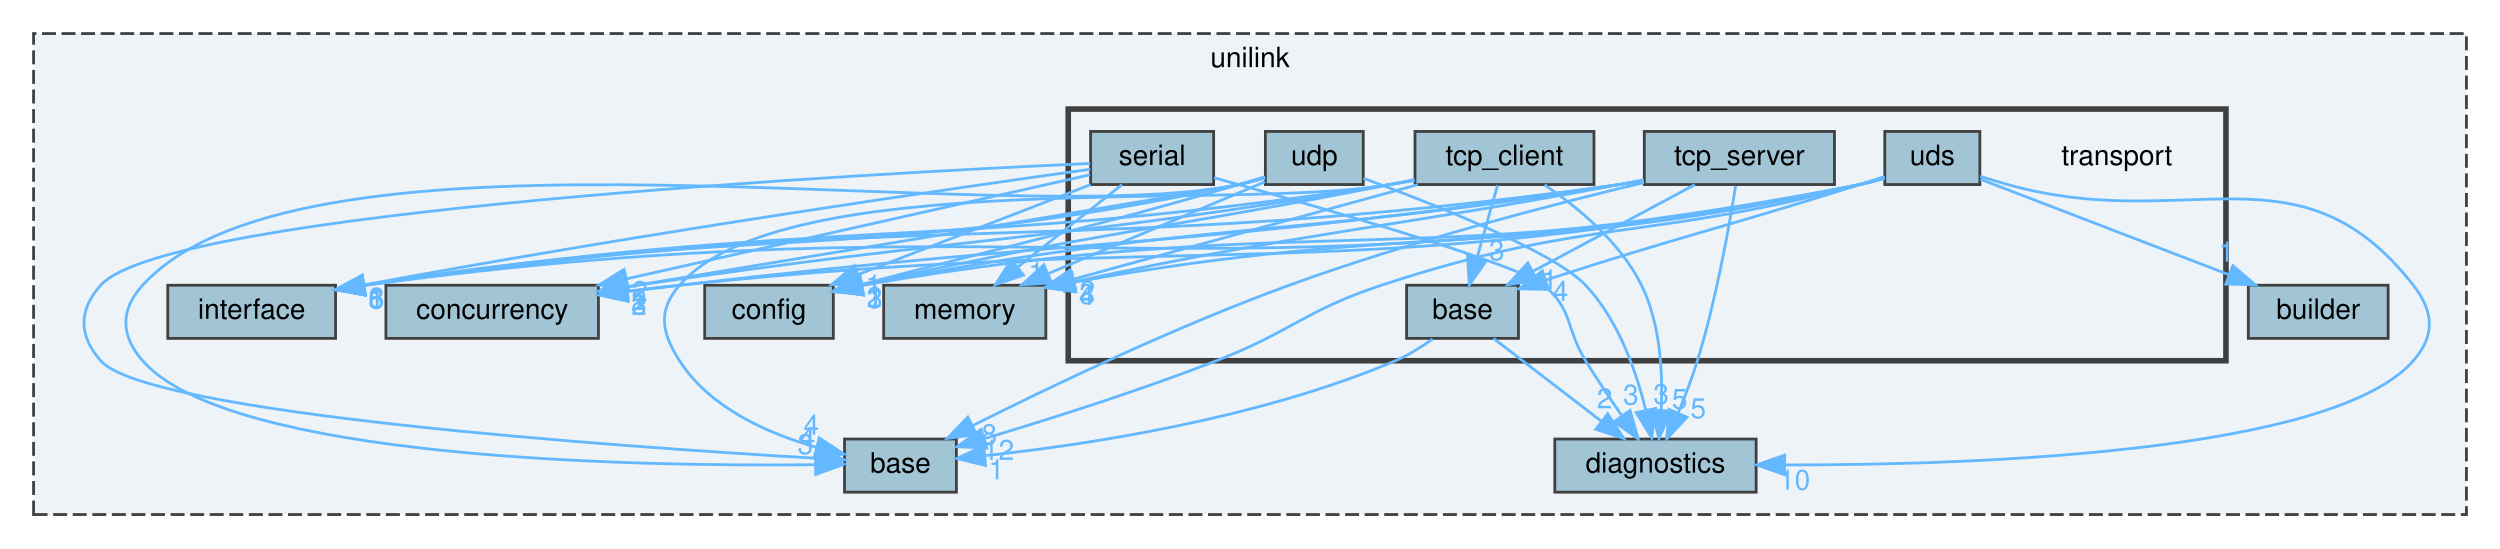
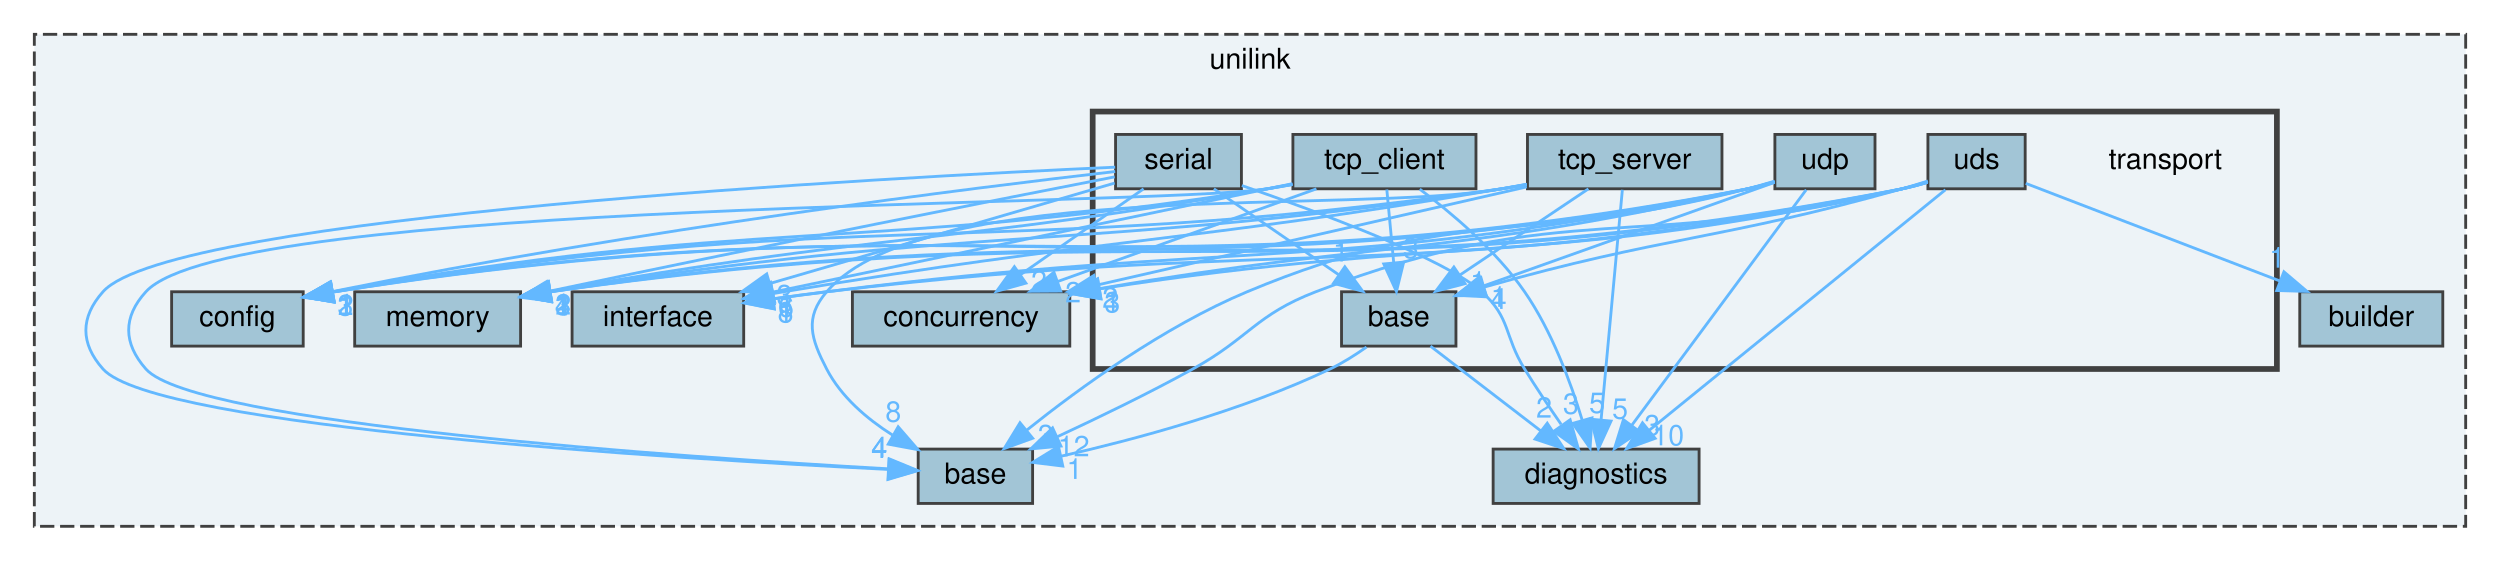
- <svg xmlns="http://www.w3.org/2000/svg" xmlns:xlink="http://www.w3.org/1999/xlink" width="894pt" height="196pt" viewBox="0.00 0.00 894.00 196.00">
+ <svg xmlns="http://www.w3.org/2000/svg" xmlns:xlink="http://www.w3.org/1999/xlink" width="874pt" height="196pt" viewBox="0.00 0.00 874.00 196.00">
  <g id="graph0" class="graph" transform="scale(1 1) rotate(0) translate(4 192)">
    <g id="clust1" class="cluster">
      <g id="a_clust1">
        <a xlink:href="dir_ab04957a3ce12ad8c4b1f764ce6591a4.html" target="_top" xlink:title="unilink">
-           <polygon fill="#edf3f7" stroke="#404040" stroke-dasharray="5,2" points="8,-8 8,-180 878,-180 878,-8 8,-8" />
-           <text text-anchor="middle" x="443" y="-168" font-family="Helvetica,sans-Serif" font-size="10.00">unilink</text>
+           <polygon fill="#edf3f7" stroke="#404040" stroke-dasharray="5,2" points="8,-8 8,-180 858,-180 858,-8 8,-8" />
+           <text text-anchor="middle" x="433" y="-168" font-family="Helvetica,sans-Serif" font-size="10.00">unilink</text>
        </a>
      </g>
    </g>
    <g id="clust2" class="cluster">
      <g id="a_clust2">
        <a xlink:href="dir_5c26b0c9b7e0d5acf946c15b5d9d58d6.html" target="_top">
          <polygon fill="#edf3f7" stroke="#404040" stroke-width="2" points="378,-63 378,-153 792,-153 792,-63 378,-63" />
        </a>
      </g>
    </g>
    <g id="node1" class="node">
      <g id="a_node1">
        <a xlink:href="dir_10a04bdc26b9bc63fc33802b95b375a9.html" target="_top" xlink:title="concurrency">
-           <polygon fill="#a2c5d6" stroke="#404040" points="210,-90 134,-90 134,-71 210,-71 210,-90" />
-           <text text-anchor="middle" x="172" y="-78" font-family="Helvetica,sans-Serif" font-size="10.00">concurrency</text>
+           <polygon fill="#a2c5d6" stroke="#404040" points="370,-90 294,-90 294,-71 370,-71 370,-90" />
+           <text text-anchor="middle" x="332" y="-78" font-family="Helvetica,sans-Serif" font-size="10.00">concurrency</text>
        </a>
      </g>
    </g>
    <g id="node2" class="node">
      <g id="a_node2">
        <a xlink:href="dir_1ae9d5707ae3e429484f972fe2e6b4f0.html" target="_top" xlink:title="config">
-           <polygon fill="#a2c5d6" stroke="#404040" points="294,-90 248,-90 248,-71 294,-71 294,-90" />
-           <text text-anchor="middle" x="271" y="-78" font-family="Helvetica,sans-Serif" font-size="10.00">config</text>
+           <polygon fill="#a2c5d6" stroke="#404040" points="102,-90 56,-90 56,-71 102,-71 102,-90" />
+           <text text-anchor="middle" x="79" y="-78" font-family="Helvetica,sans-Serif" font-size="10.00">config</text>
        </a>
      </g>
    </g>
    <g id="node3" class="node">
      <g id="a_node3">
        <a xlink:href="dir_1b267b6cbe170e06255a29a9b0340896.html" target="_top" xlink:title="base">
-           <polygon fill="#a2c5d6" stroke="#404040" points="338,-35 298,-35 298,-16 338,-16 338,-35" />
-           <text text-anchor="middle" x="318" y="-23" font-family="Helvetica,sans-Serif" font-size="10.00">base</text>
+           <polygon fill="#a2c5d6" stroke="#404040" points="357,-35 317,-35 317,-16 357,-16 357,-35" />
+           <text text-anchor="middle" x="337" y="-23" font-family="Helvetica,sans-Serif" font-size="10.00">base</text>
        </a>
      </g>
    </g>
    <g id="node4" class="node">
      <g id="a_node4">
        <a xlink:href="dir_5c49fb1fe3cdea7da91949965a419900.html" target="_top" xlink:title="memory">
-           <polygon fill="#a2c5d6" stroke="#404040" points="370,-90 312,-90 312,-71 370,-71 370,-90" />
-           <text text-anchor="middle" x="341" y="-78" font-family="Helvetica,sans-Serif" font-size="10.00">memory</text>
+           <polygon fill="#a2c5d6" stroke="#404040" points="178,-90 120,-90 120,-71 178,-71 178,-90" />
+           <text text-anchor="middle" x="149" y="-78" font-family="Helvetica,sans-Serif" font-size="10.00">memory</text>
        </a>
      </g>
    </g>
    <g id="node5" class="node">
      <g id="a_node5">
        <a xlink:href="dir_7729b3b589609220b9ffe88f5b919f3c.html" target="_top" xlink:title="diagnostics">
-           <polygon fill="#a2c5d6" stroke="#404040" points="624,-35 552,-35 552,-16 624,-16 624,-35" />
-           <text text-anchor="middle" x="588" y="-23" font-family="Helvetica,sans-Serif" font-size="10.00">diagnostics</text>
+           <polygon fill="#a2c5d6" stroke="#404040" points="590,-35 518,-35 518,-16 590,-16 590,-35" />
+           <text text-anchor="middle" x="554" y="-23" font-family="Helvetica,sans-Serif" font-size="10.00">diagnostics</text>
        </a>
      </g>
    </g>
    <g id="node6" class="node">
      <g id="a_node6">
        <a xlink:href="dir_bc504be2cd69b9810b0769a6f10cd052.html" target="_top" xlink:title="interface">
-           <polygon fill="#a2c5d6" stroke="#404040" points="116,-90 56,-90 56,-71 116,-71 116,-90" />
-           <text text-anchor="middle" x="86" y="-78" font-family="Helvetica,sans-Serif" font-size="10.00">interface</text>
+           <polygon fill="#a2c5d6" stroke="#404040" points="256,-90 196,-90 196,-71 256,-71 256,-90" />
+           <text text-anchor="middle" x="226" y="-78" font-family="Helvetica,sans-Serif" font-size="10.00">interface</text>
        </a>
      </g>
    </g>
    <g id="node7" class="node">
      <g id="a_node7">
        <a xlink:href="dir_e4a9c84f290adef67ceee075c03178ea.html" target="_top" xlink:title="builder">
          <polygon fill="#a2c5d6" stroke="#404040" points="850,-90 800,-90 800,-71 850,-71 850,-90" />
          <text text-anchor="middle" x="825" y="-78" font-family="Helvetica,sans-Serif" font-size="10.00">builder</text>
        </a>
      </g>
    </g>
    <g id="node8" class="node">
      <text text-anchor="middle" x="753" y="-133" font-family="Helvetica,sans-Serif" font-size="10.00">transport</text>
    </g>
    <g id="node9" class="node">
      <g id="a_node9">
        <a xlink:href="dir_b1f341685ecfe0d4dbd9467427ad429d.html" target="_top" xlink:title="base">
-           <polygon fill="#a2c5d6" stroke="#404040" points="539,-90 499,-90 499,-71 539,-71 539,-90" />
-           <text text-anchor="middle" x="519" y="-78" font-family="Helvetica,sans-Serif" font-size="10.00">base</text>
+           <polygon fill="#a2c5d6" stroke="#404040" points="505,-90 465,-90 465,-71 505,-71 505,-90" />
+           <text text-anchor="middle" x="485" y="-78" font-family="Helvetica,sans-Serif" font-size="10.00">base</text>
        </a>
      </g>
    </g>
    <g id="edge1" class="edge">
      <g id="a_edge1">
        <a xlink:href="dir_000003_000002.html" target="_top">
-           <path fill="none" stroke="#63b8ff" d="M508.31,-70.79C504.33,-67.93 499.65,-64.98 495,-63 446.21,-42.21 384.7,-32.96 348.52,-29.08" />
-           <polygon fill="#63b8ff" stroke="#63b8ff" points="348.45,-25.55 338.15,-28.04 347.75,-32.52 348.45,-25.55" />
+           <path fill="none" stroke="#63b8ff" d="M473.73,-70.67C469.85,-67.93 465.38,-65.09 461,-63 430.37,-48.42 392.67,-38.33 366.94,-32.51" />
+           <polygon fill="#63b8ff" stroke="#63b8ff" points="367.55,-29.06 357.03,-30.35 366.06,-35.9 367.55,-29.06" />
        </a>
      </g>
      <g id="a_edge1-headlabel">
        <a xlink:href="dir_000003_000002.html" target="_top" xlink:title="1">
-           <text text-anchor="middle" x="352.31" y="-20.59" font-family="Helvetica,sans-Serif" font-size="10.00" fill="#63b8ff">1</text>
+           <text text-anchor="middle" x="371.67" y="-24.56" font-family="Helvetica,sans-Serif" font-size="10.00" fill="#63b8ff">1</text>
        </a>
      </g>
    </g>
    <g id="edge2" class="edge">
      <g id="a_edge2">
        <a xlink:href="dir_000003_000010.html" target="_top">
-           <path fill="none" stroke="#63b8ff" d="M530.09,-70.98C540.49,-63 556.26,-50.88 568.72,-41.31" />
-           <polygon fill="#63b8ff" stroke="#63b8ff" points="570.91,-44.04 576.71,-35.17 566.65,-38.49 570.91,-44.04" />
+           <path fill="none" stroke="#63b8ff" d="M496.09,-70.98C506.49,-63 522.26,-50.88 534.72,-41.31" />
+           <polygon fill="#63b8ff" stroke="#63b8ff" points="536.91,-44.04 542.71,-35.17 532.65,-38.49 536.91,-44.04" />
        </a>
      </g>
      <g id="a_edge2-headlabel">
        <a xlink:href="dir_000003_000010.html" target="_top" xlink:title="2">
-           <text text-anchor="middle" x="569.79" y="-45.98" font-family="Helvetica,sans-Serif" font-size="10.00" fill="#63b8ff">2</text>
+           <text text-anchor="middle" x="535.79" y="-45.98" font-family="Helvetica,sans-Serif" font-size="10.00" fill="#63b8ff">2</text>
        </a>
      </g>
    </g>
    <g id="node10" class="node">
      <g id="a_node10">
        <a xlink:href="dir_2c4cf4388c6c65b31421f3ec6a8a630e.html" target="_top" xlink:title="serial">
          <polygon fill="#a2c5d6" stroke="#404040" points="430,-145 386,-145 386,-126 430,-126 430,-145" />
          <text text-anchor="middle" x="408" y="-133" font-family="Helvetica,sans-Serif" font-size="10.00">serial</text>
        </a>
      </g>
    </g>
    <g id="edge3" class="edge">
      <g id="a_edge3">
        <a xlink:href="dir_000017_000005.html" target="_top">
-           <path fill="none" stroke="#63b8ff" d="M385.8,-129.51C348.12,-121.05 270.83,-103.69 220.23,-92.33" />
-           <polygon fill="#63b8ff" stroke="#63b8ff" points="220.7,-88.85 210.18,-90.07 219.17,-95.68 220.7,-88.85" />
+           <path fill="none" stroke="#63b8ff" d="M395.79,-125.98C384.22,-117.92 366.62,-105.65 352.84,-96.03" />
+           <polygon fill="#63b8ff" stroke="#63b8ff" points="354.64,-93.02 344.43,-90.17 350.63,-98.76 354.64,-93.02" />
        </a>
      </g>
      <g id="a_edge3-headlabel">
        <a xlink:href="dir_000017_000005.html" target="_top" xlink:title="2">
-           <text text-anchor="middle" x="224.83" y="-84.37" font-family="Helvetica,sans-Serif" font-size="10.00" fill="#63b8ff">2</text>
+           <text text-anchor="middle" x="359.21" y="-90.25" font-family="Helvetica,sans-Serif" font-size="10.00" fill="#63b8ff">2</text>
        </a>
      </g>
    </g>
    <g id="edge4" class="edge">
      <g id="a_edge4">
        <a xlink:href="dir_000017_000006.html" target="_top">
-           <path fill="none" stroke="#63b8ff" d="M385.99,-125.98C363.55,-117.3 328.52,-103.75 303.01,-93.88" />
-           <polygon fill="#63b8ff" stroke="#63b8ff" points="304,-90.51 293.41,-90.17 301.48,-97.04 304,-90.51" />
+           <path fill="none" stroke="#63b8ff" d="M385.87,-132.04C337.83,-126.51 220.26,-112 112.42,-90.1" />
+           <polygon fill="#63b8ff" stroke="#63b8ff" points="112.85,-86.61 102.35,-88.02 111.44,-93.47 112.85,-86.61" />
        </a>
      </g>
      <g id="a_edge4-headlabel">
        <a xlink:href="dir_000017_000006.html" target="_top" xlink:title="1">
-           <text text-anchor="middle" x="308.38" y="-86.66" font-family="Helvetica,sans-Serif" font-size="10.00" fill="#63b8ff">1</text>
+           <text text-anchor="middle" x="116.94" y="-82.05" font-family="Helvetica,sans-Serif" font-size="10.00" fill="#63b8ff">1</text>
        </a>
      </g>
    </g>
    <g id="edge5" class="edge">
      <g id="a_edge5">
        <a xlink:href="dir_000017_000002.html" target="_top">
-           <path fill="none" stroke="#63b8ff" d="M385.86,-133.56C308.8,-130.07 55.66,-116.63 32,-90 24.03,-81.03 24.07,-72.01 32,-63 48.72,-44.01 217.42,-32.25 287.61,-28.14" />
-           <polygon fill="#63b8ff" stroke="#63b8ff" points="288.21,-31.62 297.99,-27.55 287.81,-24.63 288.21,-31.62" />
+           <path fill="none" stroke="#63b8ff" d="M385.86,-133.56C308.8,-130.07 55.66,-116.63 32,-90 24.03,-81.03 24.03,-71.98 32,-63 50.05,-42.66 232.96,-31.56 306.56,-27.89" />
+           <polygon fill="#63b8ff" stroke="#63b8ff" points="306.78,-31.38 316.59,-27.4 306.44,-24.39 306.78,-31.38" />
        </a>
      </g>
      <g id="a_edge5-headlabel">
        <a xlink:href="dir_000017_000002.html" target="_top" xlink:title="4">
-           <text text-anchor="middle" x="284.78" y="-32.15" font-family="Helvetica,sans-Serif" font-size="10.00" fill="#63b8ff">4</text>
+           <text text-anchor="middle" x="303.32" y="-31.89" font-family="Helvetica,sans-Serif" font-size="10.00" fill="#63b8ff">4</text>
        </a>
      </g>
    </g>
    <g id="edge6" class="edge">
      <g id="a_edge6">
        <a xlink:href="dir_000017_000016.html" target="_top">
-           <path fill="none" stroke="#63b8ff" d="M397.24,-125.98C387.23,-118.07 372.11,-106.11 360.07,-96.58" />
-           <polygon fill="#63b8ff" stroke="#63b8ff" points="361.97,-93.63 351.96,-90.17 357.63,-99.12 361.97,-93.63" />
+           <path fill="none" stroke="#63b8ff" d="M385.7,-130.17C347.42,-122.71 266.54,-106.79 188.08,-90.19" />
+           <polygon fill="#63b8ff" stroke="#63b8ff" points="188.54,-86.71 178.03,-88.06 187.09,-93.56 188.54,-86.71" />
        </a>
      </g>
      <g id="a_edge6-headlabel">
        <a xlink:href="dir_000017_000016.html" target="_top" xlink:title="1">
-           <text text-anchor="middle" x="366.56" y="-91.13" font-family="Helvetica,sans-Serif" font-size="10.00" fill="#63b8ff">1</text>
+           <text text-anchor="middle" x="192.65" y="-82.18" font-family="Helvetica,sans-Serif" font-size="10.00" fill="#63b8ff">1</text>
        </a>
      </g>
    </g>
    <g id="edge7" class="edge">
      <g id="a_edge7">
        <a xlink:href="dir_000017_000010.html" target="_top">
-           <path fill="none" stroke="#63b8ff" d="M430.13,-128.44C467.19,-118.14 538.7,-97.61 548,-90 558.62,-81.31 555.78,-74.68 563,-63 566.98,-56.57 571.59,-49.69 575.77,-43.65" />
-           <polygon fill="#63b8ff" stroke="#63b8ff" points="578.92,-45.25 581.81,-35.05 573.2,-41.22 578.92,-45.25" />
+           <path fill="none" stroke="#63b8ff" d="M430.15,-127.13C457.25,-117.79 501.14,-101.52 514,-90 524.22,-80.84 521.78,-74.68 529,-63 532.98,-56.57 537.59,-49.69 541.77,-43.65" />
+           <polygon fill="#63b8ff" stroke="#63b8ff" points="544.92,-45.25 547.81,-35.05 539.2,-41.22 544.92,-45.25" />
        </a>
      </g>
      <g id="a_edge7-headlabel">
        <a xlink:href="dir_000017_000010.html" target="_top" xlink:title="3">
-           <text text-anchor="middle" x="579.18" y="-47.32" font-family="Helvetica,sans-Serif" font-size="10.00" fill="#63b8ff">3</text>
+           <text text-anchor="middle" x="545.18" y="-47.32" font-family="Helvetica,sans-Serif" font-size="10.00" fill="#63b8ff">3</text>
+         </a>
+       </g>
+     </g>
+     <g id="edge9" class="edge">
+       <g id="a_edge9">
+         <a xlink:href="dir_000017_000014.html" target="_top">
+           <path fill="none" stroke="#63b8ff" d="M385.68,-128C355.75,-119.28 302.11,-103.66 265.33,-92.95" />
+           <polygon fill="#63b8ff" stroke="#63b8ff" points="266.01,-89.51 255.43,-90.07 264.05,-96.23 266.01,-89.51" />
+         </a>
+       </g>
+       <g id="a_edge9-headlabel">
+         <a xlink:href="dir_000017_000014.html" target="_top" xlink:title="3">
+           <text text-anchor="middle" x="270.26" y="-85.29" font-family="Helvetica,sans-Serif" font-size="10.00" fill="#63b8ff">3</text>
        </a>
      </g>
    </g>
    <g id="edge8" class="edge">
      <g id="a_edge8">
-         <a xlink:href="dir_000017_000014.html" target="_top">
-           <path fill="none" stroke="#63b8ff" d="M385.91,-131.48C339.64,-125.05 229,-109.18 126.13,-90.12" />
-           <polygon fill="#63b8ff" stroke="#63b8ff" points="126.67,-86.66 116.2,-88.26 125.39,-93.54 126.67,-86.66" />
+         <a xlink:href="dir_000017_000003.html" target="_top">
+           <path fill="none" stroke="#63b8ff" d="M420.37,-125.98C432.09,-117.92 449.92,-105.65 463.89,-96.03" />
+           <polygon fill="#63b8ff" stroke="#63b8ff" points="466.15,-98.72 472.4,-90.17 462.18,-92.96 466.15,-98.72" />
        </a>
      </g>
      <g id="a_edge8-headlabel">
-         <a xlink:href="dir_000017_000014.html" target="_top" xlink:title="3">
-           <text text-anchor="middle" x="130.73" y="-82.03" font-family="Helvetica,sans-Serif" font-size="10.00" fill="#63b8ff">3</text>
+         <a xlink:href="dir_000017_000003.html" target="_top" xlink:title="1">
+           <text text-anchor="middle" x="464.8" y="-100.6" font-family="Helvetica,sans-Serif" font-size="10.00" fill="#63b8ff">1</text>
        </a>
      </g>
    </g>
    <g id="node11" class="node">
      <g id="a_node11">
        <a xlink:href="dir_5945cecc8885b190726a3218a193f147.html" target="_top" xlink:title="tcp_client">
-           <polygon fill="#a2c5d6" stroke="#404040" points="566,-145 502,-145 502,-126 566,-126 566,-145" />
-           <text text-anchor="middle" x="534" y="-133" font-family="Helvetica,sans-Serif" font-size="10.00">tcp_client</text>
-         </a>
-       </g>
-     </g>
-     <g id="edge9" class="edge">
-       <g id="a_edge9">
-         <a xlink:href="dir_000019_000005.html" target="_top">
-           <path fill="none" stroke="#63b8ff" d="M501.81,-127.6C498.84,-127.03 495.87,-126.49 493,-126 374.09,-105.74 343.31,-107.73 224,-90 222.73,-89.81 221.44,-89.62 220.14,-89.42" />
-           <polygon fill="#63b8ff" stroke="#63b8ff" points="220.45,-85.93 210.04,-87.85 219.38,-92.84 220.45,-85.93" />
-         </a>
-       </g>
-       <g id="a_edge9-headlabel">
-         <a xlink:href="dir_000019_000005.html" target="_top" xlink:title="2">
-           <text text-anchor="middle" x="224.44" y="-81.17" font-family="Helvetica,sans-Serif" font-size="10.00" fill="#63b8ff">2</text>
+           <polygon fill="#a2c5d6" stroke="#404040" points="512,-145 448,-145 448,-126 512,-126 512,-145" />
+           <text text-anchor="middle" x="480" y="-133" font-family="Helvetica,sans-Serif" font-size="10.00">tcp_client</text>
        </a>
      </g>
    </g>
    <g id="edge10" class="edge">
      <g id="a_edge10">
-         <a xlink:href="dir_000019_000006.html" target="_top">
-           <path fill="none" stroke="#63b8ff" d="M501.78,-127.77C498.81,-127.16 495.85,-126.57 493,-126 411.74,-109.88 388.47,-109.08 303.81,-90.05" />
-           <polygon fill="#63b8ff" stroke="#63b8ff" points="304.55,-86.63 294.02,-87.83 303,-93.45 304.55,-86.63" />
+         <a xlink:href="dir_000019_000005.html" target="_top">
+           <path fill="none" stroke="#63b8ff" d="M456.22,-125.98C431.77,-117.23 393.47,-103.51 365.85,-93.62" />
+           <polygon fill="#63b8ff" stroke="#63b8ff" points="366.81,-90.25 356.21,-90.17 364.45,-96.84 366.81,-90.25" />
        </a>
      </g>
      <g id="a_edge10-headlabel">
-         <a xlink:href="dir_000019_000006.html" target="_top" xlink:title="2">
-           <text text-anchor="middle" x="308.68" y="-82.15" font-family="Helvetica,sans-Serif" font-size="10.00" fill="#63b8ff">2</text>
+         <a xlink:href="dir_000019_000005.html" target="_top" xlink:title="2">
+           <text text-anchor="middle" x="371.15" y="-86.29" font-family="Helvetica,sans-Serif" font-size="10.00" fill="#63b8ff">2</text>
        </a>
      </g>
    </g>
    <g id="edge11" class="edge">
      <g id="a_edge11">
-         <a xlink:href="dir_000019_000002.html" target="_top">
-           <path fill="none" stroke="#63b8ff" d="M501.81,-127.62C498.83,-127.05 495.86,-126.5 493,-126 436.84,-116.21 276.38,-133.05 239,-90 231.13,-80.94 232.53,-73.11 239,-63 249.75,-46.19 270.44,-37.01 287.95,-32.06" />
-           <polygon fill="#63b8ff" stroke="#63b8ff" points="288.93,-35.42 297.79,-29.61 287.24,-28.63 288.93,-35.42" />
+         <a xlink:href="dir_000019_000006.html" target="_top">
+           <path fill="none" stroke="#63b8ff" d="M447.82,-127.53C444.85,-126.97 441.87,-126.45 439,-126 297.4,-103.6 256.97,-116.3 112.46,-90" />
+           <polygon fill="#63b8ff" stroke="#63b8ff" points="112.8,-86.51 102.33,-88.13 111.52,-93.39 112.8,-86.51" />
        </a>
      </g>
      <g id="a_edge11-headlabel">
-         <a xlink:href="dir_000019_000002.html" target="_top" xlink:title="4">
-           <text text-anchor="middle" x="286.13" y="-36.55" font-family="Helvetica,sans-Serif" font-size="10.00" fill="#63b8ff">4</text>
+         <a xlink:href="dir_000019_000006.html" target="_top" xlink:title="2">
+           <text text-anchor="middle" x="116.85" y="-81.87" font-family="Helvetica,sans-Serif" font-size="10.00" fill="#63b8ff">2</text>
        </a>
      </g>
    </g>
    <g id="edge12" class="edge">
      <g id="a_edge12">
-         <a xlink:href="dir_000019_000016.html" target="_top">
-           <path fill="none" stroke="#63b8ff" d="M502.99,-125.98C469.49,-116.78 416.04,-102.11 379.78,-92.15" />
-           <polygon fill="#63b8ff" stroke="#63b8ff" points="380.61,-88.75 370.04,-89.47 378.75,-95.5 380.61,-88.75" />
+         <a xlink:href="dir_000019_000002.html" target="_top">
+           <path fill="none" stroke="#63b8ff" d="M447.83,-127.47C444.85,-126.93 441.88,-126.43 439,-126 395.74,-119.55 76.48,-122.31 47,-90 38.91,-81.14 39.06,-72 47,-63 64,-43.72 235.73,-32.1 306.63,-28.09" />
+           <polygon fill="#63b8ff" stroke="#63b8ff" points="306.92,-31.57 316.72,-27.53 306.54,-24.59 306.92,-31.57" />
        </a>
      </g>
      <g id="a_edge12-headlabel">
-         <a xlink:href="dir_000019_000016.html" target="_top" xlink:title="2">
-           <text text-anchor="middle" x="384.83" y="-84.46" font-family="Helvetica,sans-Serif" font-size="10.00" fill="#63b8ff">2</text>
+         <a xlink:href="dir_000019_000002.html" target="_top" xlink:title="4">
+           <text text-anchor="middle" x="303.49" y="-32.11" font-family="Helvetica,sans-Serif" font-size="10.00" fill="#63b8ff">4</text>
        </a>
      </g>
    </g>
    <g id="edge13" class="edge">
      <g id="a_edge13">
+         <a xlink:href="dir_000019_000016.html" target="_top">
+           <path fill="none" stroke="#63b8ff" d="M447.81,-127.63C444.83,-127.05 441.86,-126.5 439,-126 330.71,-107.06 300.01,-110.16 188.38,-90.13" />
+           <polygon fill="#63b8ff" stroke="#63b8ff" points="188.88,-86.66 178.41,-88.32 187.63,-93.55 188.88,-86.66" />
+         </a>
+       </g>
+       <g id="a_edge13-headlabel">
+         <a xlink:href="dir_000019_000016.html" target="_top" xlink:title="2">
+           <text text-anchor="middle" x="192.92" y="-82.01" font-family="Helvetica,sans-Serif" font-size="10.00" fill="#63b8ff">2</text>
+         </a>
+       </g>
+     </g>
+     <g id="edge14" class="edge">
+       <g id="a_edge14">
        <a xlink:href="dir_000019_000010.html" target="_top">
-           <path fill="none" stroke="#63b8ff" d="M548.34,-125.89C559.89,-118.09 575.41,-105.48 583,-90 589.78,-76.18 590.66,-58.61 590.06,-45.46" />
-           <polygon fill="#63b8ff" stroke="#63b8ff" points="593.53,-44.94 589.26,-35.24 586.55,-45.49 593.53,-44.94" />
-         </a>
-       </g>
-       <g id="a_edge13-headlabel">
+           <path fill="none" stroke="#63b8ff" d="M492.35,-125.87C503.26,-117.71 518.95,-104.56 529,-90 538.47,-76.29 545.08,-58.48 549.11,-45.21" />
+           <polygon fill="#63b8ff" stroke="#63b8ff" points="552.55,-45.9 551.9,-35.33 545.82,-44 552.55,-45.9" />
+         </a>
+       </g>
+       <g id="a_edge14-headlabel">
        <a xlink:href="dir_000019_000010.html" target="_top" xlink:title="5">
-           <text text-anchor="middle" x="596.64" y="-45.8" font-family="Helvetica,sans-Serif" font-size="10.00" fill="#63b8ff">5</text>
+           <text text-anchor="middle" x="554.31" y="-47.63" font-family="Helvetica,sans-Serif" font-size="10.00" fill="#63b8ff">5</text>
+         </a>
+       </g>
+     </g>
+     <g id="edge16" class="edge">
+       <g id="a_edge16">
+         <a xlink:href="dir_000019_000014.html" target="_top">
+           <path fill="none" stroke="#63b8ff" d="M447.83,-127.79C401.62,-118.15 316.5,-100.38 266.2,-89.89" />
+           <polygon fill="#63b8ff" stroke="#63b8ff" points="266.83,-86.44 256.33,-87.83 265.4,-93.3 266.83,-86.44" />
+         </a>
+       </g>
+       <g id="a_edge16-headlabel">
+         <a xlink:href="dir_000019_000014.html" target="_top" xlink:title="1">
+           <text text-anchor="middle" x="270.93" y="-81.9" font-family="Helvetica,sans-Serif" font-size="10.00" fill="#63b8ff">1</text>
        </a>
      </g>
    </g>
    <g id="edge15" class="edge">
      <g id="a_edge15">
-         <a xlink:href="dir_000019_000014.html" target="_top">
-           <path fill="none" stroke="#63b8ff" d="M501.83,-127.49C498.85,-126.95 495.87,-126.44 493,-126 333.71,-101.77 289.07,-115 126.05,-89.98" />
-           <polygon fill="#63b8ff" stroke="#63b8ff" points="126.59,-86.52 116.17,-88.44 125.51,-93.44 126.59,-86.52" />
+         <a xlink:href="dir_000019_000003.html" target="_top">
+           <path fill="none" stroke="#63b8ff" d="M480.83,-125.75C481.48,-118.8 482.42,-108.85 483.24,-100.13" />
+           <polygon fill="#63b8ff" stroke="#63b8ff" points="486.73,-100.37 484.19,-90.09 479.77,-99.72 486.73,-100.37" />
        </a>
      </g>
      <g id="a_edge15-headlabel">
-         <a xlink:href="dir_000019_000014.html" target="_top" xlink:title="1">
-           <text text-anchor="middle" x="130.58" y="-81.77" font-family="Helvetica,sans-Serif" font-size="10.00" fill="#63b8ff">1</text>
-         </a>
-       </g>
-     </g>
-     <g id="edge14" class="edge">
-       <g id="a_edge14">
-         <a xlink:href="dir_000019_000003.html" target="_top">
-           <path fill="none" stroke="#63b8ff" d="M531.52,-125.75C529.54,-118.72 526.68,-108.62 524.19,-99.84" />
-           <polygon fill="#63b8ff" stroke="#63b8ff" points="527.52,-98.76 521.43,-90.09 520.79,-100.66 527.52,-98.76" />
-         </a>
-       </g>
-       <g id="a_edge14-headlabel">
        <a xlink:href="dir_000019_000003.html" target="_top" xlink:title="3">
-           <text text-anchor="middle" x="531.23" y="-98.94" font-family="Helvetica,sans-Serif" font-size="10.00" fill="#63b8ff">3</text>
+           <text text-anchor="middle" x="489.22" y="-101.72" font-family="Helvetica,sans-Serif" font-size="10.00" fill="#63b8ff">3</text>
        </a>
      </g>
    </g>
    <g id="node12" class="node">
      <g id="a_node12">
        <a xlink:href="dir_bdae376d6a766a2d984a51161a7f5788.html" target="_top" xlink:title="tcp_server">
-           <polygon fill="#a2c5d6" stroke="#404040" points="652,-145 584,-145 584,-126 652,-126 652,-145" />
-           <text text-anchor="middle" x="618" y="-133" font-family="Helvetica,sans-Serif" font-size="10.00">tcp_server</text>
-         </a>
-       </g>
-     </g>
-     <g id="edge16" class="edge">
-       <g id="a_edge16">
-         <a xlink:href="dir_000021_000005.html" target="_top">
-           <path fill="none" stroke="#63b8ff" d="M583.78,-127.45C580.82,-126.93 577.86,-126.43 575,-126 426.52,-103.42 388.17,-107.45 239,-90 233.03,-89.3 226.77,-88.54 220.57,-87.77" />
-           <polygon fill="#63b8ff" stroke="#63b8ff" points="220.61,-84.25 210.25,-86.48 219.74,-91.2 220.61,-84.25" />
-         </a>
-       </g>
-       <g id="a_edge16-headlabel">
-         <a xlink:href="dir_000021_000005.html" target="_top" xlink:title="2">
-           <text text-anchor="middle" x="224.53" y="-79.38" font-family="Helvetica,sans-Serif" font-size="10.00" fill="#63b8ff">2</text>
+           <polygon fill="#a2c5d6" stroke="#404040" points="598,-145 530,-145 530,-126 598,-126 598,-145" />
+           <text text-anchor="middle" x="564" y="-133" font-family="Helvetica,sans-Serif" font-size="10.00">tcp_server</text>
        </a>
      </g>
    </g>
    <g id="edge17" class="edge">
      <g id="a_edge17">
-         <a xlink:href="dir_000021_000006.html" target="_top">
-           <path fill="none" stroke="#63b8ff" d="M583.77,-127.53C580.81,-126.99 577.85,-126.47 575,-126 457.85,-106.69 424.37,-113.32 304.29,-90.03" />
-           <polygon fill="#63b8ff" stroke="#63b8ff" points="304.83,-86.57 294.34,-88.07 303.47,-93.44 304.83,-86.57" />
+         <a xlink:href="dir_000021_000005.html" target="_top">
+           <path fill="none" stroke="#63b8ff" d="M529.77,-126.68C489.93,-117.58 423.9,-102.49 379.21,-92.28" />
+           <polygon fill="#63b8ff" stroke="#63b8ff" points="379.98,-88.87 369.45,-90.06 378.42,-95.7 379.98,-88.87" />
        </a>
      </g>
      <g id="a_edge17-headlabel">
-         <a xlink:href="dir_000021_000006.html" target="_top" xlink:title="1">
-           <text text-anchor="middle" x="308.9" y="-81.98" font-family="Helvetica,sans-Serif" font-size="10.00" fill="#63b8ff">1</text>
+         <a xlink:href="dir_000021_000005.html" target="_top" xlink:title="2">
+           <text text-anchor="middle" x="384.12" y="-84.4" font-family="Helvetica,sans-Serif" font-size="10.00" fill="#63b8ff">2</text>
        </a>
      </g>
    </g>
    <g id="edge18" class="edge">
      <g id="a_edge18">
-         <a xlink:href="dir_000021_000002.html" target="_top">
-           <path fill="none" stroke="#63b8ff" d="M583.9,-126.74C550.97,-118.87 499.92,-105.62 457,-90 416.41,-75.23 371.23,-53.56 343.71,-39.75" />
-           <polygon fill="#63b8ff" stroke="#63b8ff" points="345.26,-36.6 334.75,-35.21 342.1,-42.85 345.26,-36.6" />
+         <a xlink:href="dir_000021_000006.html" target="_top">
+           <path fill="none" stroke="#63b8ff" d="M529.79,-127.39C526.82,-126.88 523.86,-126.41 521,-126 343.17,-100.69 292.98,-120.84 112.42,-89.95" />
+           <polygon fill="#63b8ff" stroke="#63b8ff" points="112.77,-86.46 102.32,-88.19 111.57,-93.35 112.77,-86.46" />
        </a>
      </g>
      <g id="a_edge18-headlabel">
-         <a xlink:href="dir_000021_000002.html" target="_top" xlink:title="8">
-           <text text-anchor="middle" x="349.75" y="-33.19" font-family="Helvetica,sans-Serif" font-size="10.00" fill="#63b8ff">8</text>
+         <a xlink:href="dir_000021_000006.html" target="_top" xlink:title="1">
+           <text text-anchor="middle" x="116.8" y="-81.77" font-family="Helvetica,sans-Serif" font-size="10.00" fill="#63b8ff">1</text>
        </a>
      </g>
    </g>
    <g id="edge19" class="edge">
      <g id="a_edge19">
-         <a xlink:href="dir_000021_000016.html" target="_top">
-           <path fill="none" stroke="#63b8ff" d="M583.74,-127.67C580.79,-127.1 577.84,-126.54 575,-126 489.12,-109.82 464.48,-109.35 380.15,-91.29" />
-           <polygon fill="#63b8ff" stroke="#63b8ff" points="380.64,-87.82 370.12,-89.13 379.16,-94.66 380.64,-87.82" />
+         <a xlink:href="dir_000021_000002.html" target="_top">
+           <path fill="none" stroke="#63b8ff" d="M529.76,-127.59C526.8,-127.04 523.85,-126.5 521,-126 468.74,-116.85 319.57,-130.24 285,-90 277.18,-80.9 279.47,-73.65 285,-63 290.04,-53.31 298.95,-45.66 308,-39.91" />
+           <polygon fill="#63b8ff" stroke="#63b8ff" points="310,-42.8 316.94,-34.8 306.53,-36.72 310,-42.8" />
        </a>
      </g>
      <g id="a_edge19-headlabel">
-         <a xlink:href="dir_000021_000016.html" target="_top" xlink:title="3">
-           <text text-anchor="middle" x="384.75" y="-83.3" font-family="Helvetica,sans-Serif" font-size="10.00" fill="#63b8ff">3</text>
+         <a xlink:href="dir_000021_000002.html" target="_top" xlink:title="8">
+           <text text-anchor="middle" x="308.29" y="-44.55" font-family="Helvetica,sans-Serif" font-size="10.00" fill="#63b8ff">8</text>
        </a>
      </g>
    </g>
    <g id="edge20" class="edge">
      <g id="a_edge20">
+         <a xlink:href="dir_000021_000016.html" target="_top">
+           <path fill="none" stroke="#63b8ff" d="M529.78,-127.45C526.82,-126.93 523.86,-126.44 521,-126 376.57,-103.99 336.04,-113.88 188.28,-90.04" />
+           <polygon fill="#63b8ff" stroke="#63b8ff" points="188.83,-86.58 178.39,-88.42 187.7,-93.49 188.83,-86.58" />
+         </a>
+       </g>
+       <g id="a_edge20-headlabel">
+         <a xlink:href="dir_000021_000016.html" target="_top" xlink:title="3">
+           <text text-anchor="middle" x="192.84" y="-81.86" font-family="Helvetica,sans-Serif" font-size="10.00" fill="#63b8ff">3</text>
+         </a>
+       </g>
+     </g>
+     <g id="edge21" class="edge">
+       <g id="a_edge21">
        <a xlink:href="dir_000021_000010.html" target="_top">
-           <path fill="none" stroke="#63b8ff" d="M616.67,-125.56C614.5,-111.89 609.79,-85.06 603,-63 601.11,-56.86 598.6,-50.32 596.16,-44.5" />
-           <polygon fill="#63b8ff" stroke="#63b8ff" points="599.24,-42.8 592.03,-35.04 592.83,-45.6 599.24,-42.8" />
-         </a>
-       </g>
-       <g id="a_edge20-headlabel">
+           <path fill="none" stroke="#63b8ff" d="M563.18,-125.66C561.56,-108.17 557.92,-68.8 555.74,-45.27" />
+           <polygon fill="#63b8ff" stroke="#63b8ff" points="559.21,-44.79 554.8,-35.16 552.24,-45.44 559.21,-44.79" />
+         </a>
+       </g>
+       <g id="a_edge21-headlabel">
        <a xlink:href="dir_000021_000010.html" target="_top" xlink:title="5">
-           <text text-anchor="middle" x="603.28" y="-42.46" font-family="Helvetica,sans-Serif" font-size="10.00" fill="#63b8ff">5</text>
+           <text text-anchor="middle" x="562.37" y="-45.61" font-family="Helvetica,sans-Serif" font-size="10.00" fill="#63b8ff">5</text>
+         </a>
+       </g>
+     </g>
+     <g id="edge23" class="edge">
+       <g id="a_edge23">
+         <a xlink:href="dir_000021_000014.html" target="_top">
+           <path fill="none" stroke="#63b8ff" d="M529.76,-127.56C526.8,-127.01 523.85,-126.49 521,-126 409.9,-107.07 381.14,-108.69 270,-90 268.75,-89.79 267.48,-89.57 266.2,-89.35" />
+           <polygon fill="#63b8ff" stroke="#63b8ff" points="266.73,-85.89 256.26,-87.55 265.48,-92.77 266.73,-85.89" />
+         </a>
+       </g>
+       <g id="a_edge23-headlabel">
+         <a xlink:href="dir_000021_000014.html" target="_top" xlink:title="6">
+           <text text-anchor="middle" x="270.77" y="-81.23" font-family="Helvetica,sans-Serif" font-size="10.00" fill="#63b8ff">6</text>
        </a>
      </g>
    </g>
    <g id="edge22" class="edge">
      <g id="a_edge22">
-         <a xlink:href="dir_000021_000014.html" target="_top">
-           <path fill="none" stroke="#63b8ff" d="M583.79,-127.37C580.83,-126.86 577.86,-126.4 575,-126 379.46,-98.94 325.21,-118.77 126.06,-89.95" />
-           <polygon fill="#63b8ff" stroke="#63b8ff" points="126.56,-86.49 116.16,-88.49 125.54,-93.41 126.56,-86.49" />
+         <a xlink:href="dir_000021_000003.html" target="_top">
+           <path fill="none" stroke="#63b8ff" d="M551.31,-125.98C539.17,-117.84 520.64,-105.41 506.25,-95.76" />
+           <polygon fill="#63b8ff" stroke="#63b8ff" points="508.18,-92.84 497.92,-90.17 504.28,-98.65 508.18,-92.84" />
        </a>
      </g>
      <g id="a_edge22-headlabel">
-         <a xlink:href="dir_000021_000014.html" target="_top" xlink:title="6">
-           <text text-anchor="middle" x="130.53" y="-81.7" font-family="Helvetica,sans-Serif" font-size="10.00" fill="#63b8ff">6</text>
-         </a>
-       </g>
-     </g>
-     <g id="edge21" class="edge">
-       <g id="a_edge21">
-         <a xlink:href="dir_000021_000003.html" target="_top">
-           <path fill="none" stroke="#63b8ff" d="M602.09,-125.98C586.45,-117.61 562.34,-104.7 544.12,-94.95" />
-           <polygon fill="#63b8ff" stroke="#63b8ff" points="545.66,-91.8 535.2,-90.17 542.36,-97.98 545.66,-91.8" />
-         </a>
-       </g>
-       <g id="a_edge21-headlabel">
        <a xlink:href="dir_000021_000003.html" target="_top" xlink:title="1">
-           <text text-anchor="middle" x="550.17" y="-88.5" font-family="Helvetica,sans-Serif" font-size="10.00" fill="#63b8ff">1</text>
+           <text text-anchor="middle" x="512.74" y="-89.98" font-family="Helvetica,sans-Serif" font-size="10.00" fill="#63b8ff">1</text>
        </a>
      </g>
    </g>
    <g id="node13" class="node">
      <g id="a_node13">
        <a xlink:href="dir_dac7fe981bea2b1272d5c5897c0768dd.html" target="_top" xlink:title="udp">
-           <polygon fill="#a2c5d6" stroke="#404040" points="483.5,-145 448.5,-145 448.5,-126 483.5,-126 483.5,-145" />
-           <text text-anchor="middle" x="466" y="-133" font-family="Helvetica,sans-Serif" font-size="10.00">udp</text>
-         </a>
-       </g>
-     </g>
-     <g id="edge23" class="edge">
-       <g id="a_edge23">
-         <a xlink:href="dir_000026_000005.html" target="_top">
-           <path fill="none" stroke="#63b8ff" d="M448.38,-128.56C445.28,-127.63 442.06,-126.73 439,-126 433.7,-124.73 295.86,-101.93 220.36,-89.47" />
-           <polygon fill="#63b8ff" stroke="#63b8ff" points="220.58,-85.96 210.14,-87.79 219.44,-92.87 220.58,-85.96" />
-         </a>
-       </g>
-       <g id="a_edge23-headlabel">
-         <a xlink:href="dir_000026_000005.html" target="_top" xlink:title="1">
-           <text text-anchor="middle" x="224.59" y="-81.24" font-family="Helvetica,sans-Serif" font-size="10.00" fill="#63b8ff">1</text>
+           <polygon fill="#a2c5d6" stroke="#404040" points="651.5,-145 616.5,-145 616.5,-126 651.5,-126 651.5,-145" />
+           <text text-anchor="middle" x="634" y="-133" font-family="Helvetica,sans-Serif" font-size="10.00">udp</text>
        </a>
      </g>
    </g>
    <g id="edge24" class="edge">
      <g id="a_edge24">
-         <a xlink:href="dir_000026_000006.html" target="_top">
-           <path fill="none" stroke="#63b8ff" d="M448.32,-128.8C445.22,-127.84 442.02,-126.87 439,-126 381.87,-109.46 365.06,-106.31 303.86,-90.22" />
-           <polygon fill="#63b8ff" stroke="#63b8ff" points="304.63,-86.8 294.07,-87.63 302.85,-93.57 304.63,-86.8" />
+         <a xlink:href="dir_000026_000005.html" target="_top">
+           <path fill="none" stroke="#63b8ff" d="M616.39,-128.53C613.28,-127.6 610.06,-126.71 607,-126 508.24,-102.97 479.03,-108.03 380.52,-91.12" />
+           <polygon fill="#63b8ff" stroke="#63b8ff" points="380.89,-87.63 370.44,-89.35 379.69,-94.53 380.89,-87.63" />
        </a>
      </g>
      <g id="a_edge24-headlabel">
-         <a xlink:href="dir_000026_000006.html" target="_top" xlink:title="1">
-           <text text-anchor="middle" x="308.83" y="-82.47" font-family="Helvetica,sans-Serif" font-size="10.00" fill="#63b8ff">1</text>
+         <a xlink:href="dir_000026_000005.html" target="_top" xlink:title="1">
+           <text text-anchor="middle" x="384.92" y="-82.95" font-family="Helvetica,sans-Serif" font-size="10.00" fill="#63b8ff">1</text>
        </a>
      </g>
    </g>
    <g id="edge25" class="edge">
      <g id="a_edge25">
-         <a xlink:href="dir_000026_000002.html" target="_top">
-           <path fill="none" stroke="#63b8ff" d="M448.42,-128.37C445.31,-127.46 442.08,-126.62 439,-126 353.24,-108.77 105.96,-154.62 47,-90 38.91,-81.14 39.1,-72.03 47,-63 77.94,-27.61 223.19,-25.13 287.38,-25.82" />
-           <polygon fill="#63b8ff" stroke="#63b8ff" points="287.62,-29.33 297.66,-25.97 287.72,-22.33 287.62,-29.33" />
+         <a xlink:href="dir_000026_000006.html" target="_top">
+           <path fill="none" stroke="#63b8ff" d="M616.43,-128.32C613.32,-127.42 610.09,-126.59 607,-126 393.19,-85.16 330.86,-125.28 112.49,-89.92" />
+           <polygon fill="#63b8ff" stroke="#63b8ff" points="112.75,-86.41 102.31,-88.23 111.6,-93.32 112.75,-86.41" />
        </a>
      </g>
      <g id="a_edge25-headlabel">
-         <a xlink:href="dir_000026_000002.html" target="_top" xlink:title="3">
-           <text text-anchor="middle" x="283.98" y="-29.62" font-family="Helvetica,sans-Serif" font-size="10.00" fill="#63b8ff">3</text>
+         <a xlink:href="dir_000026_000006.html" target="_top" xlink:title="1">
+           <text text-anchor="middle" x="116.76" y="-81.7" font-family="Helvetica,sans-Serif" font-size="10.00" fill="#63b8ff">1</text>
        </a>
      </g>
    </g>
    <g id="edge26" class="edge">
      <g id="a_edge26">
-         <a xlink:href="dir_000026_000016.html" target="_top">
-           <path fill="none" stroke="#63b8ff" d="M448.36,-127.02C428.25,-118.49 395.04,-104.41 370.87,-94.17" />
-           <polygon fill="#63b8ff" stroke="#63b8ff" points="372.03,-90.86 361.46,-90.17 369.3,-97.3 372.03,-90.86" />
+         <a xlink:href="dir_000026_000002.html" target="_top">
+           <path fill="none" stroke="#63b8ff" d="M616.36,-128.66C613.25,-127.72 610.04,-126.79 607,-126 530.14,-106.05 505.26,-120.63 432,-90 402.9,-77.83 373.31,-56.29 355.05,-41.7" />
+           <polygon fill="#63b8ff" stroke="#63b8ff" points="357.02,-38.79 347.06,-35.18 352.59,-44.21 357.02,-38.79" />
        </a>
      </g>
      <g id="a_edge26-headlabel">
-         <a xlink:href="dir_000026_000016.html" target="_top" xlink:title="1">
-           <text text-anchor="middle" x="376.45" y="-87.15" font-family="Helvetica,sans-Serif" font-size="10.00" fill="#63b8ff">1</text>
+         <a xlink:href="dir_000026_000002.html" target="_top" xlink:title="3">
+           <text text-anchor="middle" x="361.6" y="-36.36" font-family="Helvetica,sans-Serif" font-size="10.00" fill="#63b8ff">3</text>
        </a>
      </g>
    </g>
    <g id="edge27" class="edge">
      <g id="a_edge27">
-         <a xlink:href="dir_000026_000010.html" target="_top">
-           <path fill="none" stroke="#63b8ff" d="M483.54,-128.26C508.24,-119.19 551.54,-102.11 563,-90 574.7,-77.64 581.14,-59.17 584.54,-45.33" />
-           <polygon fill="#63b8ff" stroke="#63b8ff" points="587.99,-45.94 586.66,-35.42 581.14,-44.47 587.99,-45.94" />
+         <a xlink:href="dir_000026_000016.html" target="_top">
+           <path fill="none" stroke="#63b8ff" d="M616.43,-128.36C613.32,-127.45 610.09,-126.61 607,-126 426.44,-90.29 374,-117.52 188.47,-90.01" />
+           <polygon fill="#63b8ff" stroke="#63b8ff" points="188.8,-86.52 178.38,-88.48 187.75,-93.44 188.8,-86.52" />
        </a>
      </g>
      <g id="a_edge27-headlabel">
-         <a xlink:href="dir_000026_000010.html" target="_top" xlink:title="3">
-           <text text-anchor="middle" x="590.01" y="-47.54" font-family="Helvetica,sans-Serif" font-size="10.00" fill="#63b8ff">3</text>
+         <a xlink:href="dir_000026_000016.html" target="_top" xlink:title="1">
+           <text text-anchor="middle" x="192.78" y="-81.75" font-family="Helvetica,sans-Serif" font-size="10.00" fill="#63b8ff">1</text>
        </a>
      </g>
    </g>
    <g id="edge28" class="edge">
      <g id="a_edge28">
+         <a xlink:href="dir_000026_000010.html" target="_top">
+           <path fill="none" stroke="#63b8ff" d="M627.45,-125.66C614.14,-107.69 583.73,-66.64 566.51,-43.38" />
+           <polygon fill="#63b8ff" stroke="#63b8ff" points="569.18,-41.11 560.41,-35.16 563.55,-45.28 569.18,-41.11" />
+         </a>
+       </g>
+       <g id="a_edge28-headlabel">
+         <a xlink:href="dir_000026_000010.html" target="_top" xlink:title="3">
+           <text text-anchor="middle" x="573.6" y="-39.81" font-family="Helvetica,sans-Serif" font-size="10.00" fill="#63b8ff">3</text>
+         </a>
+       </g>
+     </g>
+     <g id="edge30" class="edge">
+       <g id="a_edge30">
        <a xlink:href="dir_000026_000014.html" target="_top">
-           <path fill="none" stroke="#63b8ff" d="M448.41,-128.43C445.3,-127.51 442.08,-126.65 439,-126 304.82,-97.46 265.41,-112.25 126.36,-90.05" />
-           <polygon fill="#63b8ff" stroke="#63b8ff" points="126.61,-86.55 116.18,-88.39 125.48,-93.46 126.61,-86.55" />
-         </a>
-       </g>
-       <g id="a_edge28-headlabel">
+           <path fill="none" stroke="#63b8ff" d="M616.41,-128.42C613.3,-127.51 610.08,-126.65 607,-126 466.11,-96.24 427.84,-108.27 285,-90 279.02,-89.23 272.7,-88.38 266.51,-87.51" />
+           <polygon fill="#63b8ff" stroke="#63b8ff" points="266.69,-84 256.29,-86.05 265.7,-90.93 266.69,-84" />
+         </a>
+       </g>
+       <g id="a_edge30-headlabel">
        <a xlink:href="dir_000026_000014.html" target="_top" xlink:title="1">
-           <text text-anchor="middle" x="130.61" y="-81.82" font-family="Helvetica,sans-Serif" font-size="10.00" fill="#63b8ff">1</text>
+           <text text-anchor="middle" x="270.65" y="-79.2" font-family="Helvetica,sans-Serif" font-size="10.00" fill="#63b8ff">1</text>
+         </a>
+       </g>
+     </g>
+     <g id="edge29" class="edge">
+       <g id="a_edge29">
+         <a xlink:href="dir_000026_000003.html" target="_top">
+           <path fill="none" stroke="#63b8ff" d="M616.32,-128.21C591.25,-119.29 545.04,-102.86 514.67,-92.05" />
+           <polygon fill="#63b8ff" stroke="#63b8ff" points="515.62,-88.68 505.02,-88.62 513.27,-95.27 515.62,-88.68" />
+         </a>
+       </g>
+       <g id="a_edge29-headlabel">
+         <a xlink:href="dir_000026_000003.html" target="_top" xlink:title="1">
+           <text text-anchor="middle" x="519.96" y="-84.71" font-family="Helvetica,sans-Serif" font-size="10.00" fill="#63b8ff">1</text>
        </a>
      </g>
    </g>
    <g id="node14" class="node">
      <g id="a_node14">
        <a xlink:href="dir_789fd087a5f0a4f41fb4500cfddbcae1.html" target="_top" xlink:title="uds">
          <polygon fill="#a2c5d6" stroke="#404040" points="704,-145 670,-145 670,-126 704,-126 704,-145" />
          <text text-anchor="middle" x="687" y="-133" font-family="Helvetica,sans-Serif" font-size="10.00">uds</text>
        </a>
      </g>
    </g>
-     <g id="edge29" class="edge">
-       <g id="a_edge29">
-         <a xlink:href="dir_000028_000005.html" target="_top">
-           <path fill="none" stroke="#63b8ff" d="M669.81,-128.26C666.9,-127.39 663.89,-126.59 661,-126 476.54,-88.5 426.19,-109.85 239,-90 233.02,-89.37 226.76,-88.65 220.55,-87.9" />
-           <polygon fill="#63b8ff" stroke="#63b8ff" points="220.59,-84.38 210.23,-86.63 219.73,-91.32 220.59,-84.38" />
-         </a>
-       </g>
-       <g id="a_edge29-headlabel">
-         <a xlink:href="dir_000028_000005.html" target="_top" xlink:title="3">
-           <text text-anchor="middle" x="224.5" y="-79.5" font-family="Helvetica,sans-Serif" font-size="10.00" fill="#63b8ff">3</text>
-         </a>
-       </g>
-     </g>
-     <g id="edge30" class="edge">
-       <g id="a_edge30">
-         <a xlink:href="dir_000028_000006.html" target="_top">
-           <path fill="none" stroke="#63b8ff" d="M669.8,-128.3C666.89,-127.42 663.88,-126.61 661,-126 507.75,-93.64 462.19,-117.59 304.38,-89.96" />
-           <polygon fill="#63b8ff" stroke="#63b8ff" points="304.78,-86.47 294.32,-88.15 303.55,-93.37 304.78,-86.47" />
-         </a>
-       </g>
-       <g id="a_edge30-headlabel">
-         <a xlink:href="dir_000028_000006.html" target="_top" xlink:title="3">
-           <text text-anchor="middle" x="308.82" y="-81.81" font-family="Helvetica,sans-Serif" font-size="10.00" fill="#63b8ff">3</text>
-         </a>
-       </g>
-     </g>
    <g id="edge31" class="edge">
      <g id="a_edge31">
-         <a xlink:href="dir_000028_000002.html" target="_top">
-           <path fill="none" stroke="#63b8ff" d="M669.74,-128.57C666.84,-127.65 663.84,-126.76 661,-126 585.98,-105.9 563.76,-114.31 490,-90 462.61,-80.97 457.88,-73.45 431,-63 403.34,-52.25 371.06,-42.04 348.1,-35.18" />
-           <polygon fill="#63b8ff" stroke="#63b8ff" points="348.83,-31.74 338.25,-32.26 346.85,-38.46 348.83,-31.74" />
+         <a xlink:href="dir_000028_000005.html" target="_top">
+           <path fill="none" stroke="#63b8ff" d="M669.79,-128.36C666.88,-127.47 663.87,-126.64 661,-126 538.86,-98.64 502.76,-110.11 380.55,-91.02" />
+           <polygon fill="#63b8ff" stroke="#63b8ff" points="380.86,-87.52 370.43,-89.4 379.75,-94.43 380.86,-87.52" />
        </a>
      </g>
      <g id="a_edge31-headlabel">
-         <a xlink:href="dir_000028_000002.html" target="_top" xlink:title="12">
-           <text text-anchor="middle" x="353.09" y="-27.54" font-family="Helvetica,sans-Serif" font-size="10.00" fill="#63b8ff">12</text>
+         <a xlink:href="dir_000028_000005.html" target="_top" xlink:title="3">
+           <text text-anchor="middle" x="384.86" y="-82.79" font-family="Helvetica,sans-Serif" font-size="10.00" fill="#63b8ff">3</text>
        </a>
      </g>
    </g>
    <g id="edge32" class="edge">
      <g id="a_edge32">
-         <a xlink:href="dir_000028_000016.html" target="_top">
-           <path fill="none" stroke="#63b8ff" d="M669.79,-128.36C666.88,-127.47 663.87,-126.64 661,-126 538.86,-98.64 502.2,-113.26 380.21,-91.09" />
-           <polygon fill="#63b8ff" stroke="#63b8ff" points="380.58,-87.6 370.11,-89.21 379.3,-94.48 380.58,-87.6" />
+         <a xlink:href="dir_000028_000006.html" target="_top">
+           <path fill="none" stroke="#63b8ff" d="M669.82,-128.22C666.91,-127.34 663.89,-126.56 661,-126 423.76,-80.21 354.62,-128.28 112.48,-89.9" />
+           <polygon fill="#63b8ff" stroke="#63b8ff" points="112.74,-86.39 102.31,-88.25 111.62,-93.3 112.74,-86.39" />
        </a>
      </g>
      <g id="a_edge32-headlabel">
-         <a xlink:href="dir_000028_000016.html" target="_top" xlink:title="4">
-           <text text-anchor="middle" x="384.63" y="-82.97" font-family="Helvetica,sans-Serif" font-size="10.00" fill="#63b8ff">4</text>
+         <a xlink:href="dir_000028_000006.html" target="_top" xlink:title="3">
+           <text text-anchor="middle" x="116.74" y="-81.67" font-family="Helvetica,sans-Serif" font-size="10.00" fill="#63b8ff">3</text>
        </a>
      </g>
    </g>
    <g id="edge33" class="edge">
      <g id="a_edge33">
-         <a xlink:href="dir_000028_000010.html" target="_top">
-           <path fill="none" stroke="#63b8ff" d="M704.09,-128.94C707.37,-127.93 710.78,-126.9 714,-126 777.92,-108.02 818.09,-142.3 859,-90 866.39,-80.55 866.9,-72.03 859,-63 830.39,-30.28 704.07,-25.69 634.45,-25.73" />
-           <polygon fill="#63b8ff" stroke="#63b8ff" points="634.18,-22.23 624.2,-25.77 634.21,-29.23 634.18,-22.23" />
+         <a xlink:href="dir_000028_000002.html" target="_top">
+           <path fill="none" stroke="#63b8ff" d="M669.76,-128.48C666.85,-127.58 663.86,-126.71 661,-126 571.25,-103.57 542.34,-123.22 456,-90 434.94,-81.9 432.76,-73.9 413,-63 397.69,-54.55 380.13,-46.04 365.74,-39.37" />
+           <polygon fill="#63b8ff" stroke="#63b8ff" points="366.9,-36.05 356.36,-35.06 363.98,-42.41 366.9,-36.05" />
        </a>
      </g>
      <g id="a_edge33-headlabel">
-         <a xlink:href="dir_000028_000010.html" target="_top" xlink:title="10">
-           <text text-anchor="middle" x="637.77" y="-16.88" font-family="Helvetica,sans-Serif" font-size="10.00" fill="#63b8ff">10</text>
+         <a xlink:href="dir_000028_000002.html" target="_top" xlink:title="12">
+           <text text-anchor="middle" x="371.35" y="-32.47" font-family="Helvetica,sans-Serif" font-size="10.00" fill="#63b8ff">12</text>
+         </a>
+       </g>
+     </g>
+     <g id="edge34" class="edge">
+       <g id="a_edge34">
+         <a xlink:href="dir_000028_000016.html" target="_top">
+           <path fill="none" stroke="#63b8ff" d="M669.81,-128.24C666.9,-127.37 663.89,-126.57 661,-126 457.01,-85.52 397.81,-120.03 188.46,-89.99" />
+           <polygon fill="#63b8ff" stroke="#63b8ff" points="188.78,-86.5 178.38,-88.51 187.77,-93.43 188.78,-86.5" />
+         </a>
+       </g>
+       <g id="a_edge34-headlabel">
+         <a xlink:href="dir_000028_000016.html" target="_top" xlink:title="4">
+           <text text-anchor="middle" x="192.75" y="-81.71" font-family="Helvetica,sans-Serif" font-size="10.00" fill="#63b8ff">4</text>
        </a>
      </g>
    </g>
    <g id="edge35" class="edge">
      <g id="a_edge35">
+         <a xlink:href="dir_000028_000010.html" target="_top">
+           <path fill="none" stroke="#63b8ff" d="M676.12,-125.66C653.4,-107.22 600.73,-64.45 572.56,-41.57" />
+           <polygon fill="#63b8ff" stroke="#63b8ff" points="574.63,-38.75 564.66,-35.16 570.22,-44.18 574.63,-38.75" />
+         </a>
+       </g>
+       <g id="a_edge35-headlabel">
+         <a xlink:href="dir_000028_000010.html" target="_top" xlink:title="10">
+           <text text-anchor="middle" x="579.21" y="-36.31" font-family="Helvetica,sans-Serif" font-size="10.00" fill="#63b8ff">10</text>
+         </a>
+       </g>
+     </g>
+     <g id="edge37" class="edge">
+       <g id="a_edge37">
        <a xlink:href="dir_000028_000014.html" target="_top">
-           <path fill="none" stroke="#63b8ff" d="M669.82,-128.22C666.91,-127.35 663.89,-126.56 661,-126 429.81,-81.17 363.21,-122.35 126.11,-89.92" />
-           <polygon fill="#63b8ff" stroke="#63b8ff" points="126.54,-86.45 116.15,-88.53 125.57,-93.38 126.54,-86.45" />
-         </a>
-       </g>
-       <g id="a_edge35-headlabel">
+           <path fill="none" stroke="#63b8ff" d="M669.8,-128.29C666.89,-127.41 663.88,-126.6 661,-126 496.66,-91.71 451.68,-109.97 285,-90 279.01,-89.28 272.69,-88.45 266.5,-87.59" />
+           <polygon fill="#63b8ff" stroke="#63b8ff" points="266.67,-84.08 256.28,-86.14 265.69,-91.01 266.67,-84.08" />
+         </a>
+       </g>
+       <g id="a_edge37-headlabel">
        <a xlink:href="dir_000028_000014.html" target="_top" xlink:title="8">
-           <text text-anchor="middle" x="130.5" y="-81.64" font-family="Helvetica,sans-Serif" font-size="10.00" fill="#63b8ff">8</text>
-         </a>
-       </g>
-     </g>
-     <g id="edge36" class="edge">
-       <g id="a_edge36">
+           <text text-anchor="middle" x="270.63" y="-79.28" font-family="Helvetica,sans-Serif" font-size="10.00" fill="#63b8ff">8</text>
+         </a>
+       </g>
+     </g>
+     <g id="edge38" class="edge">
+       <g id="a_edge38">
        <a xlink:href="dir_000028_000004.html" target="_top">
          <path fill="none" stroke="#63b8ff" d="M704.2,-127.89C726.34,-119.39 765.23,-104.45 792.91,-93.82" />
          <polygon fill="#63b8ff" stroke="#63b8ff" points="794.46,-96.98 802.54,-90.12 791.95,-90.44 794.46,-96.98" />
        </a>
      </g>
-       <g id="a_edge36-headlabel">
+       <g id="a_edge38-headlabel">
        <a xlink:href="dir_000028_000004.html" target="_top" xlink:title="1">
          <text text-anchor="middle" x="792.13" y="-98.42" font-family="Helvetica,sans-Serif" font-size="10.00" fill="#63b8ff">1</text>
        </a>
      </g>
    </g>
-     <g id="edge34" class="edge">
-       <g id="a_edge34">
+     <g id="edge36" class="edge">
+       <g id="a_edge36">
        <a xlink:href="dir_000028_000003.html" target="_top">
-           <path fill="none" stroke="#63b8ff" d="M669.95,-128.87C666.97,-127.9 663.9,-126.92 661,-126 611.88,-110.48 596.87,-107.49 548.86,-91.89" />
-           <polygon fill="#63b8ff" stroke="#63b8ff" points="549.74,-88.49 539.14,-88.71 547.56,-95.15 549.74,-88.49" />
-         </a>
-       </g>
-       <g id="a_edge34-headlabel">
+           <path fill="none" stroke="#63b8ff" d="M670,-128.72C667.01,-127.77 663.93,-126.82 661,-126 597.43,-108.12 577.52,-109.43 515.08,-91.69" />
+           <polygon fill="#63b8ff" stroke="#63b8ff" points="515.69,-88.22 505.11,-88.8 513.74,-94.95 515.69,-88.22" />
+         </a>
+       </g>
+       <g id="a_edge36-headlabel">
        <a xlink:href="dir_000028_000003.html" target="_top" xlink:title="4">
-           <text text-anchor="middle" x="554.04" y="-84.41" font-family="Helvetica,sans-Serif" font-size="10.00" fill="#63b8ff">4</text>
+           <text text-anchor="middle" x="519.94" y="-84" font-family="Helvetica,sans-Serif" font-size="10.00" fill="#63b8ff">4</text>
        </a>
      </g>
    </g>
  </g>
</svg>
